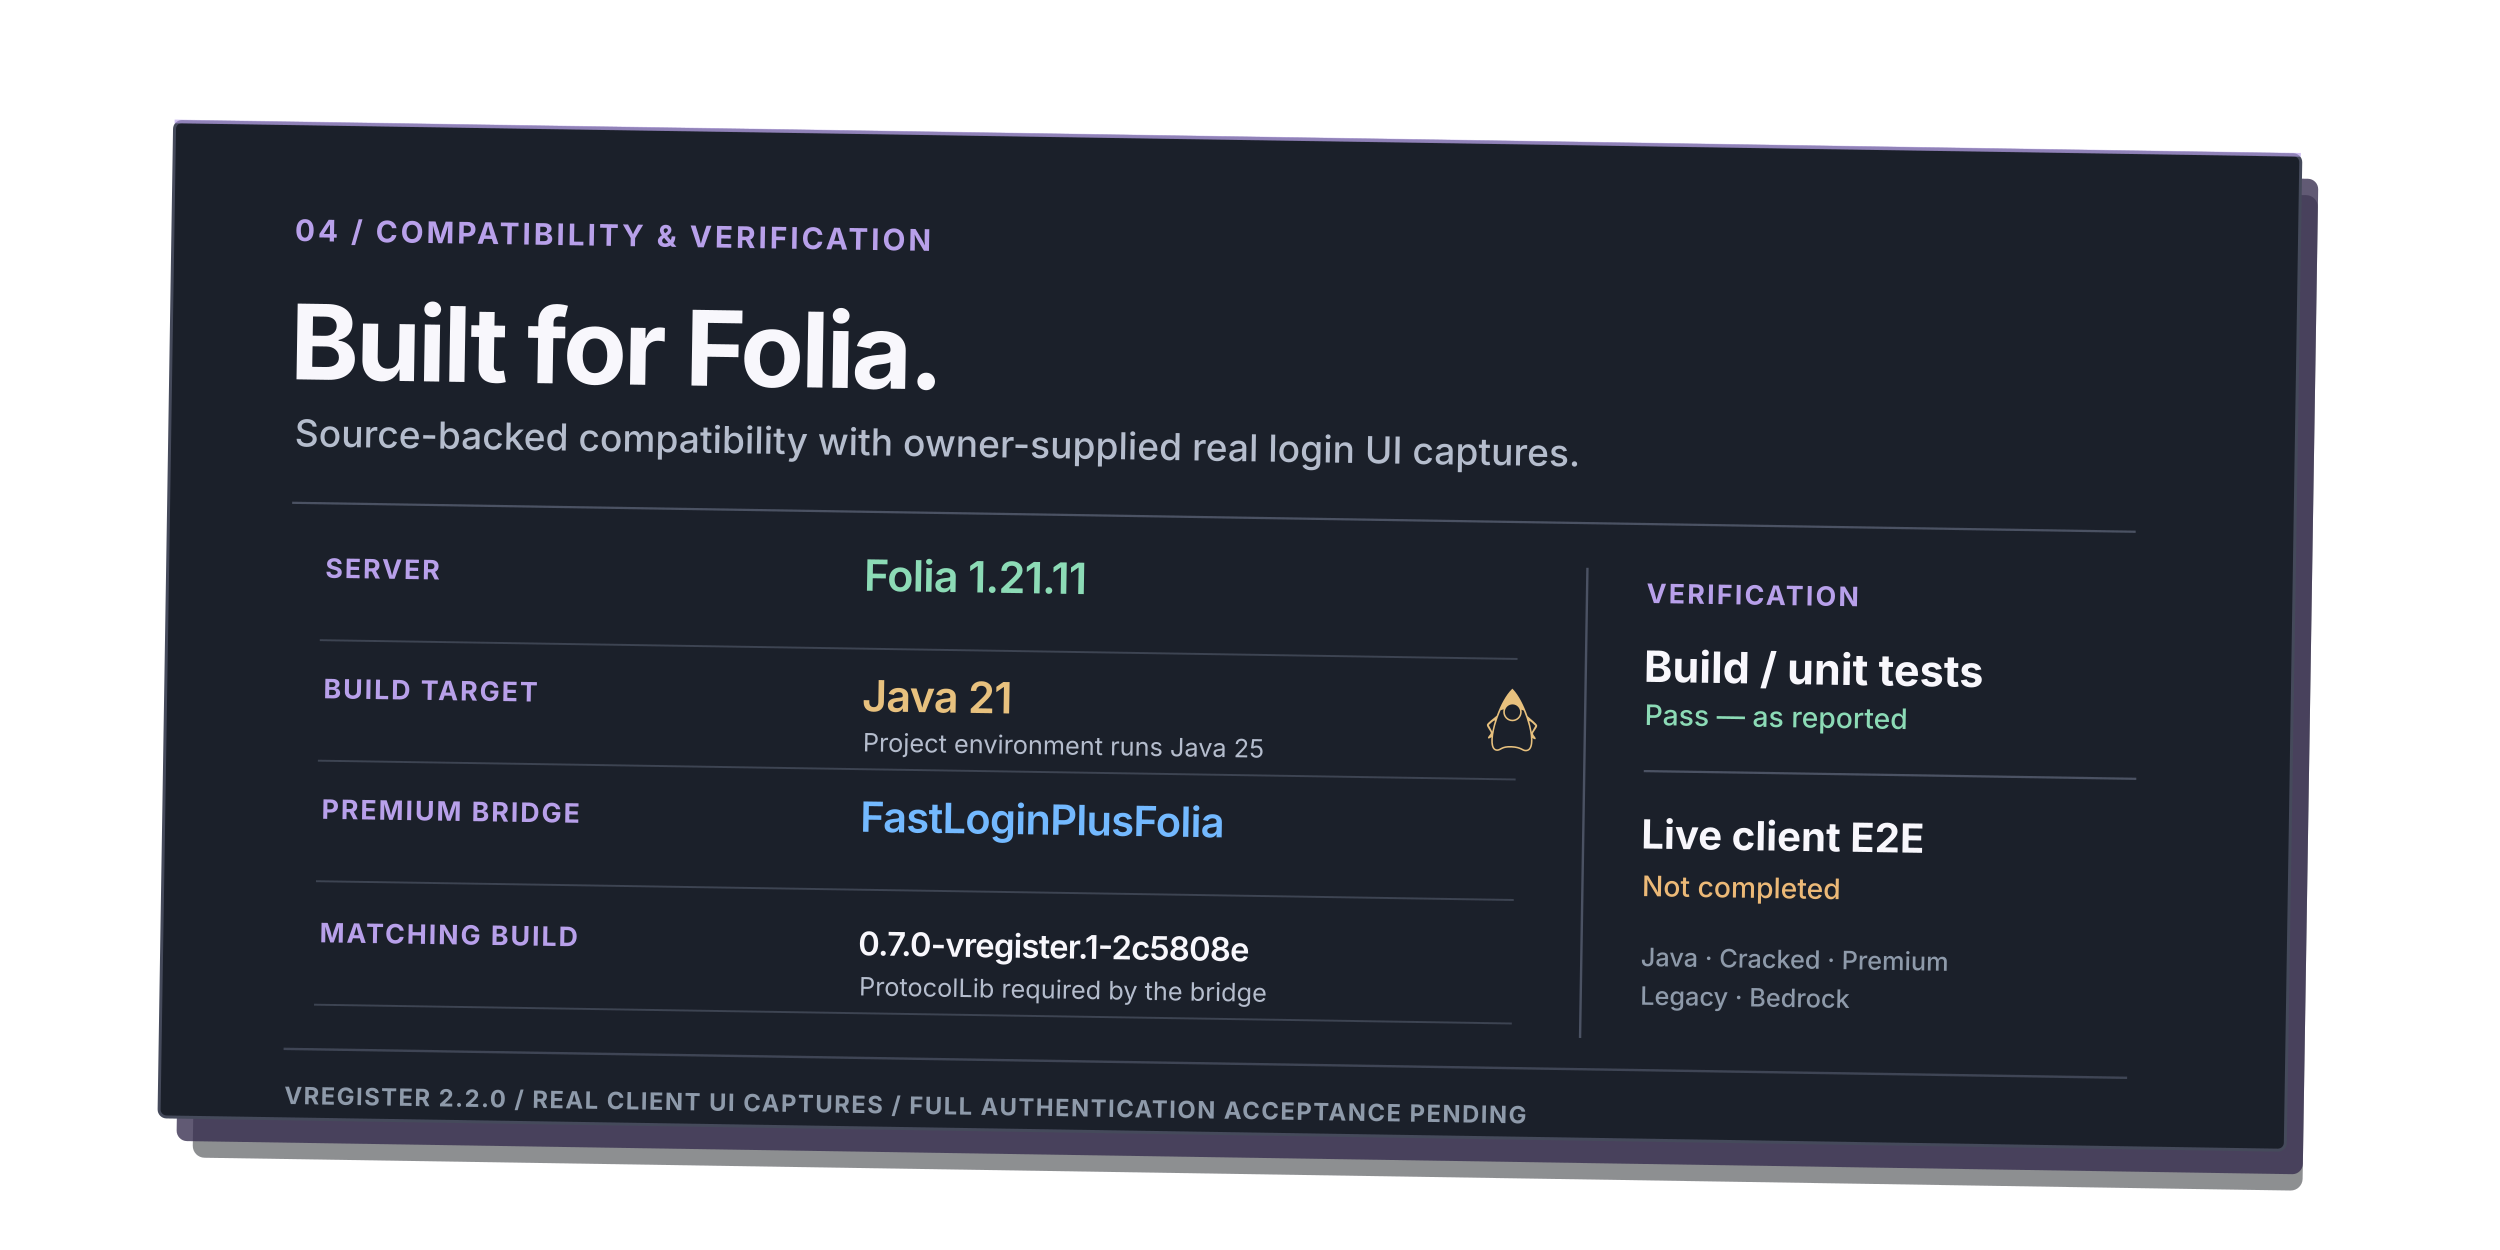
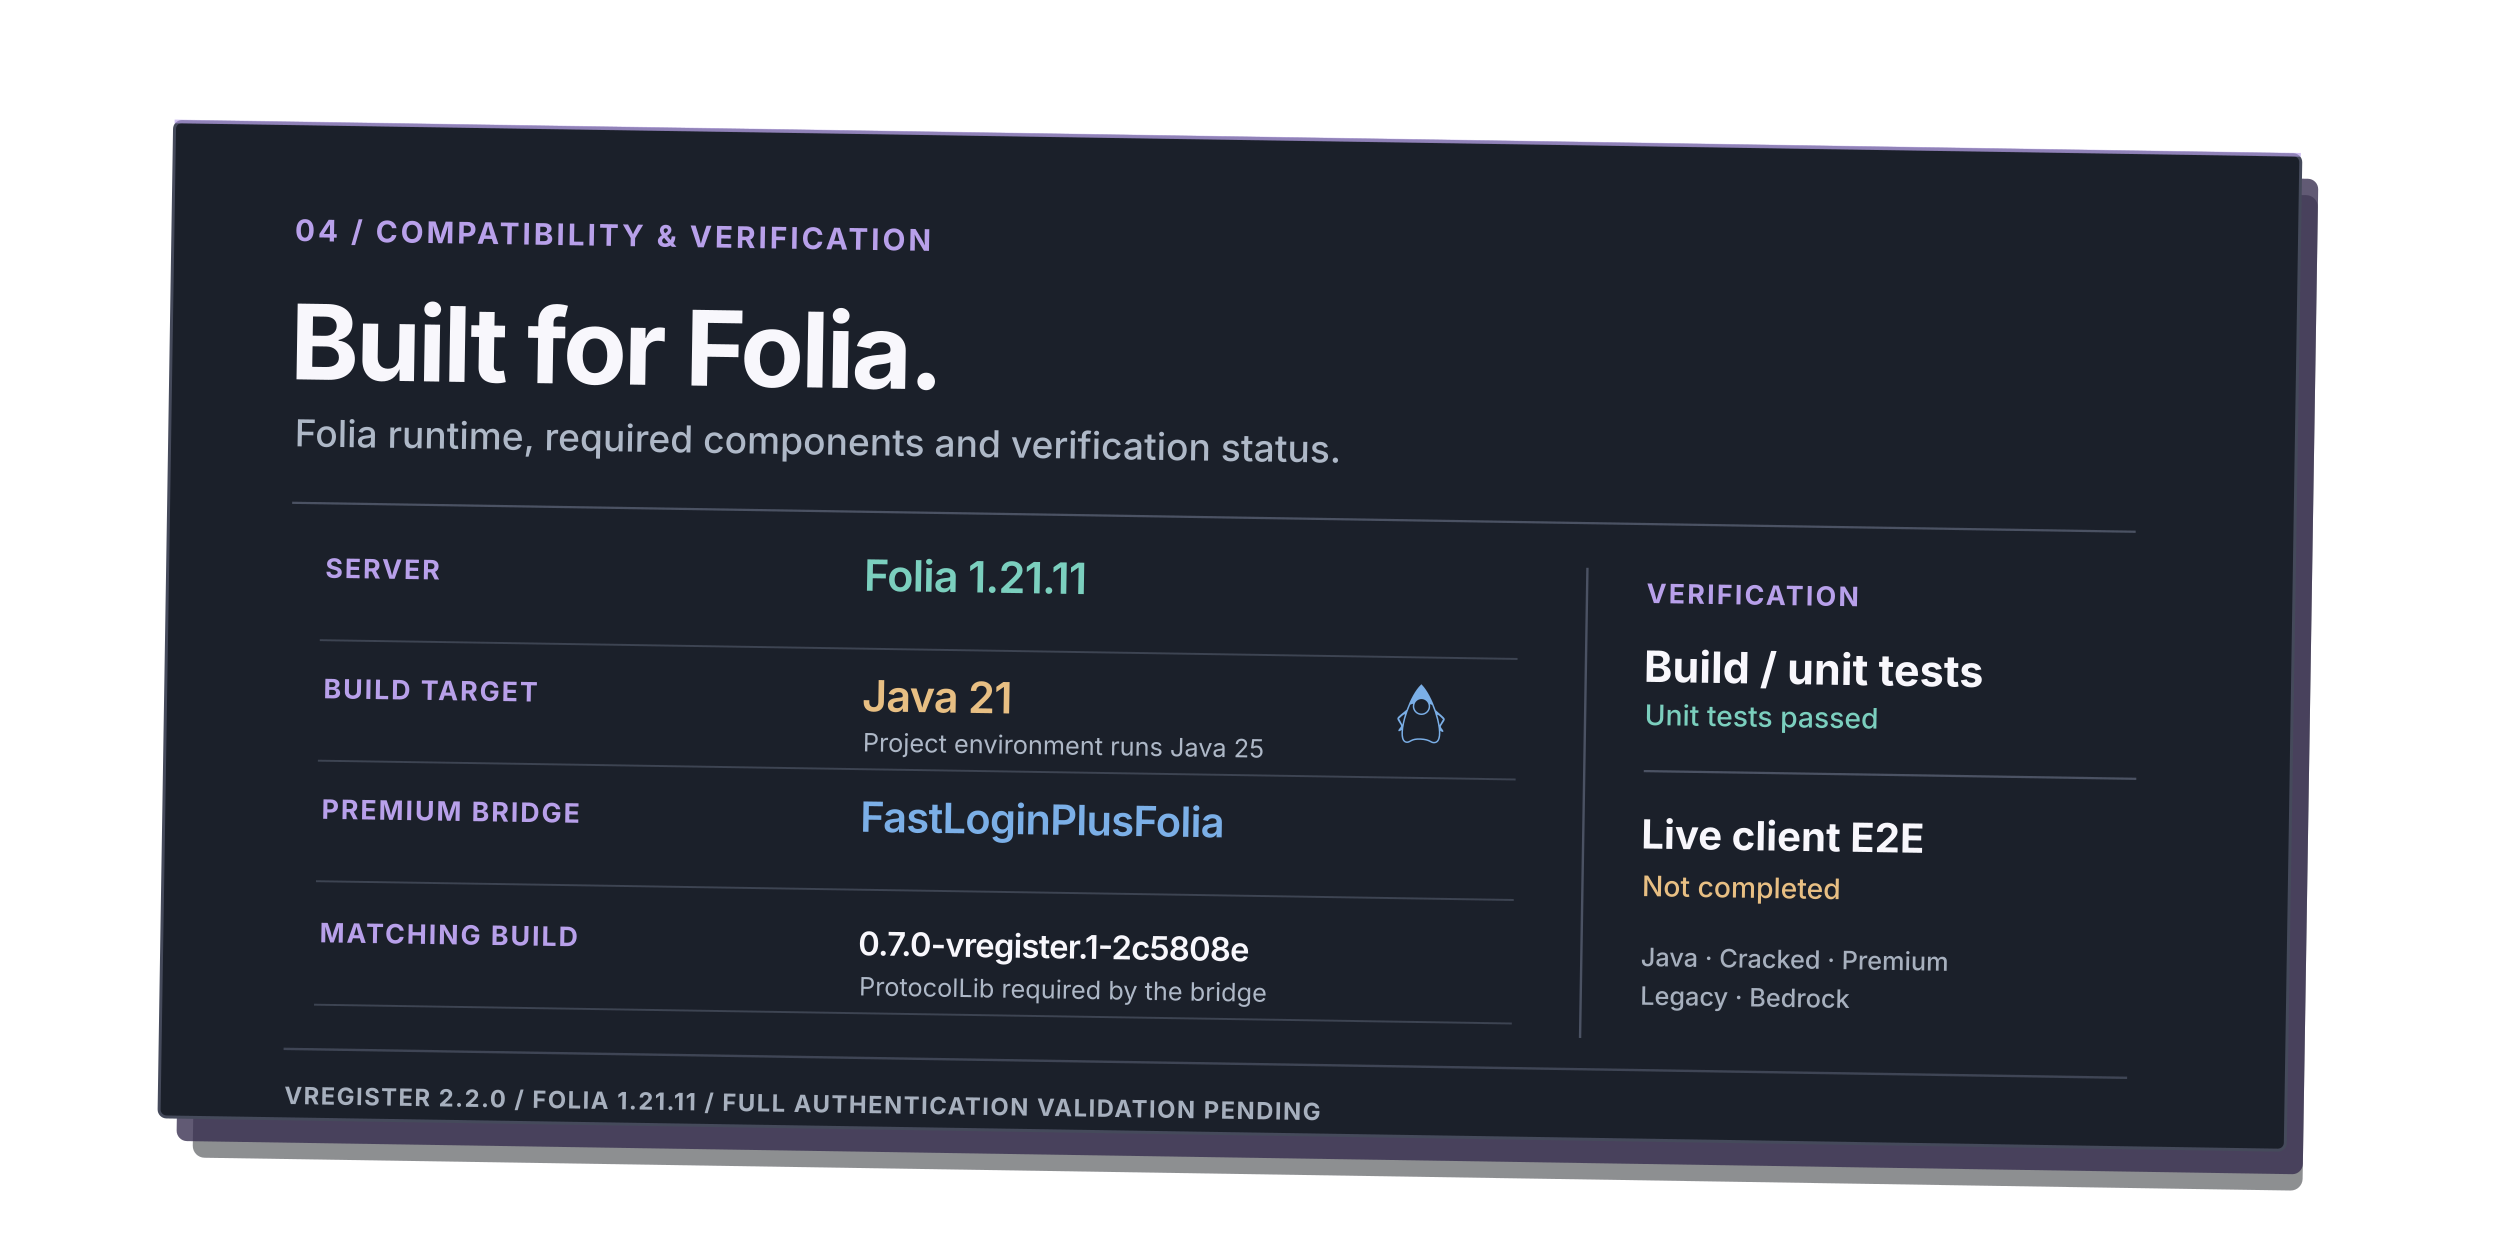
<svg xmlns="http://www.w3.org/2000/svg" viewBox="0 0 1680 840" width="1680" height="840" role="img">
  <g transform="rotate(0.9 840 428)">
    <rect x="135" y="120" width="1418" height="669" rx="8" fill="#03060C" opacity=".45" />
    <rect x="124" y="109" width="1429" height="669" rx="7" fill="#352C4D" opacity=".78" />
    <rect x="112" y="93" width="1429" height="669" rx="5" fill="#1B202A" stroke="#454A5B" stroke-width="2" />
    <path d="M112 93H1541" stroke="#B8A0EA" stroke-width="2.5" opacity=".65" />
    <text x="194" y="172" fill="#B8A0EA" font-family="Inter,Arial,Helvetica,sans-serif" font-size="20" font-weight="750" letter-spacing="2">04  /  COMPATIBILITY &amp; VERIFICATION</text>
    <text x="192" y="265" fill="#F8F7FC" font-family="Inter,Arial,Helvetica,sans-serif" font-size="70" font-weight="730" letter-spacing="-2">Built for Folia.</text>
-     <text x="196" y="310" fill="#B5BDCD" font-family="Inter,Arial,Helvetica,sans-serif" font-size="25" font-weight="450">Source-backed compatibility with owner-supplied real login UI captures.</text>
+     <text x="196" y="310" fill="#AEB8C7" font-family="Inter,Arial,Helvetica,sans-serif" font-size="25" font-weight="450">Folia runtime, required components and verification status.</text>
    <path d="M195 348H1434" fill="none" stroke="#4B5263" stroke-width="1.5" opacity="1" />
    <text x="218" y="398" fill="#B8A0EA" font-family="Inter,Arial,Helvetica,sans-serif" font-size="18" font-weight="680" letter-spacing="1.3">SERVER</text>
-     <text x="580" y="401" fill="#8CDBB6" font-family="Inter,Arial,Helvetica,sans-serif" font-size="29" font-weight="620" letter-spacing="-0.5">Folia 1.21.11</text>
+     <text x="580" y="401" fill="#7BCFBE" font-family="Inter,Arial,Helvetica,sans-serif" font-size="29" font-weight="620" letter-spacing="-0.5">Folia 1.21.11</text>
    <path d="M215 440H1020" fill="none" stroke="#4B5263" stroke-width="1.3" opacity="0.7" />
    <text x="218" y="479" fill="#B8A0EA" font-family="Inter,Arial,Helvetica,sans-serif" font-size="18" font-weight="680" letter-spacing="1.3">BUILD TARGET</text>
-     <text x="580" y="482" fill="#E8C17E" font-family="Inter,Arial,Helvetica,sans-serif" font-size="29" font-weight="620" letter-spacing="-0.5">Java 21</text>
-     <text x="581" y="509" fill="#B5BDCD" font-family="Inter,Arial,Helvetica,sans-serif" font-size="17" font-weight="430">Project environment runs Java 25</text>
+     <text x="580" y="482" fill="#E8BF83" font-family="Inter,Arial,Helvetica,sans-serif" font-size="29" font-weight="620" letter-spacing="-0.5">Java 21</text>
+     <text x="581" y="509" fill="#AEB8C7" font-family="Inter,Arial,Helvetica,sans-serif" font-size="17" font-weight="430">Project environment runs Java 25</text>
    <path d="M215 521H1020" fill="none" stroke="#4B5263" stroke-width="1.3" opacity="0.7" />
    <text x="218" y="560" fill="#B8A0EA" font-family="Inter,Arial,Helvetica,sans-serif" font-size="18" font-weight="680" letter-spacing="1.3">PREMIUM BRIDGE</text>
-     <text x="580" y="563" fill="#73B9FF" font-family="Inter,Arial,Helvetica,sans-serif" font-size="28" font-weight="620" letter-spacing="-0.5">FastLoginPlusFolia</text>
+     <text x="580" y="563" fill="#7BAFE7" font-family="Inter,Arial,Helvetica,sans-serif" font-size="28" font-weight="620" letter-spacing="-0.5">FastLoginPlusFolia</text>
    <path d="M215 602H1020" fill="none" stroke="#4B5263" stroke-width="1.3" opacity="0.7" />
    <text x="218" y="643" fill="#B8A0EA" font-family="Inter,Arial,Helvetica,sans-serif" font-size="18" font-weight="680" letter-spacing="1.3">MATCHING BUILD</text>
    <text x="580" y="646" fill="#F8F7FC" font-family="Inter,Arial,Helvetica,sans-serif" font-size="22" font-weight="620" letter-spacing="-0.5">0.7.0-vregister.1-2c5808e</text>
-     <text x="581" y="673" fill="#B5BDCD" font-family="Inter,Arial,Helvetica,sans-serif" font-size="17" font-weight="430">ProtocolLib required by the bridge</text>
+     <text x="581" y="673" fill="#AEB8C7" font-family="Inter,Arial,Helvetica,sans-serif" font-size="17" font-weight="430">ProtocolLib required by the bridge</text>
    <path d="M215 685H1020" fill="none" stroke="#4B5263" stroke-width="1.3" opacity="0.7" />
    <path d="M1066 378V694" stroke="#4B5263" stroke-width="1.6" />
    <text x="1106" y="401" fill="#B8A0EA" font-family="Inter,Arial,Helvetica,sans-serif" font-size="18" font-weight="720" letter-spacing="1.5">VERIFICATION</text>
    <text x="1105" y="454" fill="#F8F7FC" font-family="Inter,Arial,Helvetica,sans-serif" font-size="29" font-weight="650">Build / unit tests</text>
-     <text x="1106" y="483" fill="#8CDBB6" font-family="Inter,Arial,Helvetica,sans-serif" font-size="19" font-weight="470">Pass — as reported</text>
+     <text x="1106" y="483" fill="#7BCFBE" font-family="Inter,Arial,Helvetica,sans-serif" font-size="19" font-weight="470">Unit tests passed</text>
    <path d="M1106 514H1437" fill="none" stroke="#4B5263" stroke-width="1.5" opacity="1" />
    <text x="1105" y="566" fill="#F8F7FC" font-family="Inter,Arial,Helvetica,sans-serif" font-size="27" font-weight="650">Live client E2E</text>
-     <text x="1106" y="598" fill="#ECB977" font-family="Inter,Arial,Helvetica,sans-serif" font-size="19" font-weight="470">Not completed</text>
-     <text x="1106" y="645" fill="#8E9AAA" font-family="Inter,Arial,Helvetica,sans-serif" font-size="17" font-weight="450">Java · Cracked · Premium</text>
-     <text x="1106" y="671" fill="#8E9AAA" font-family="Inter,Arial,Helvetica,sans-serif" font-size="17" font-weight="450">Legacy · Bedrock</text>
+     <text x="1106" y="598" fill="#E8BF83" font-family="Inter,Arial,Helvetica,sans-serif" font-size="19" font-weight="470">Not completed</text>
+     <text x="1106" y="645" fill="#A7B0BE" font-family="Inter,Arial,Helvetica,sans-serif" font-size="17" font-weight="450">Java · Cracked · Premium</text>
+     <text x="1106" y="671" fill="#A7B0BE" font-family="Inter,Arial,Helvetica,sans-serif" font-size="17" font-weight="450">Legacy · Bedrock</text>
    <path d="M195 715H1434" fill="none" stroke="#4B5263" stroke-width="1.6" opacity="0.75" />
-     <text x="196" y="752" fill="#8E9AAA" font-family="Inter,Arial,Helvetica,sans-serif" font-size="16" font-weight="650" letter-spacing="1">VREGISTER 2.2.0  /  REAL CLIENT UI CAPTURES  /  FULL AUTHENTICATION ACCEPTANCE PENDING</text>
-     <g transform="translate(996 460) scale(1.75)" fill="#E8C17E">
+     <text x="196" y="752" fill="#A7B0BE" font-family="Inter,Arial,Helvetica,sans-serif" font-size="16" font-weight="650" letter-spacing="1">VREGISTER 2.2.0  /  FOLIA 1.21.11  /  FULL AUTHENTICATION VALIDATION PENDING</text>
+     <g transform="translate(936 458) scale(1.65)" fill="#7BAFE7">
      <path d="M11.915 0 11.7.215C9.515 2.4 7.47 6.39 6.046 10.483c-1.064 1.024-3.633 2.81-3.711 3.551-.093.87 1.746 2.611 1.55 3.235-.198.625-1.304 1.408-1.014 1.939.1.188.823.011 1.277-.491a13.389 13.389 0 0 0-.017 2.14c.076.906.27 1.668.643 2.232.372.563.956.911 1.667.911.397 0 .727-.114 1.024-.264.298-.149.571-.33.91-.5.68-.34 1.634-.666 3.53-.604 1.903.062 2.872.39 3.559.704.687.314 1.15.664 1.925.664.767 0 1.395-.336 1.807-.9.412-.563.631-1.33.72-2.24.06-.623.055-1.32 0-2.066.454.45 1.117.604 1.213.424.29-.53-.816-1.314-1.013-1.937-.198-.624 1.642-2.366 1.549-3.236-.08-.748-2.707-2.568-3.748-3.586C16.428 6.374 14.308 2.394 12.13.215zm.175 6.038a2.95 2.95 0 0 1 2.943 2.942 2.95 2.95 0 0 1-2.943 2.943A2.95 2.95 0 0 1 9.148 8.98a2.95 2.95 0 0 1 2.942-2.942zM8.685 7.983a3.515 3.515 0 0 0-.145.997c0 1.951 1.6 3.55 3.55 3.55 1.95 0 3.55-1.598 3.55-3.55 0-.329-.046-.648-.132-.951.334.095.64.208.915.336a42.699 42.699 0 0 1 2.042 5.829c.678 2.545 1.01 4.92.846 6.607-.082.844-.29 1.51-.606 1.94-.315.431-.713.651-1.315.651-.593 0-.932-.27-1.673-.61-.741-.338-1.825-.694-3.792-.758-1.974-.064-3.073.293-3.821.669-.375.188-.659.373-.911.5s-.466.2-.752.2c-.53 0-.876-.209-1.16-.64-.285-.43-.474-1.101-.545-1.948-.141-1.693.176-4.069.823-6.614a43.155 43.155 0 0 1 1.934-5.783c.348-.167.749-.31 1.192-.425zm-3.382 4.362a.216.216 0 0 1 .13.031c-.166.56-.323 1.116-.463 1.665a33.849 33.849 0 0 0-.547 2.555 3.9 3.9 0 0 0-.2-.39c-.58-1.012-.914-1.642-1.16-2.08.315-.24 1.679-1.755 2.24-1.781zm13.394.01c.562.027 1.926 1.543 2.24 1.783-.246.438-.58 1.068-1.16 2.08a4.428 4.428 0 0 0-.163.309 32.354 32.354 0 0 0-.562-2.49 40.579 40.579 0 0 0-.482-1.652.216.216 0 0 1 .127-.03z" />
    </g>
  </g>
</svg>
